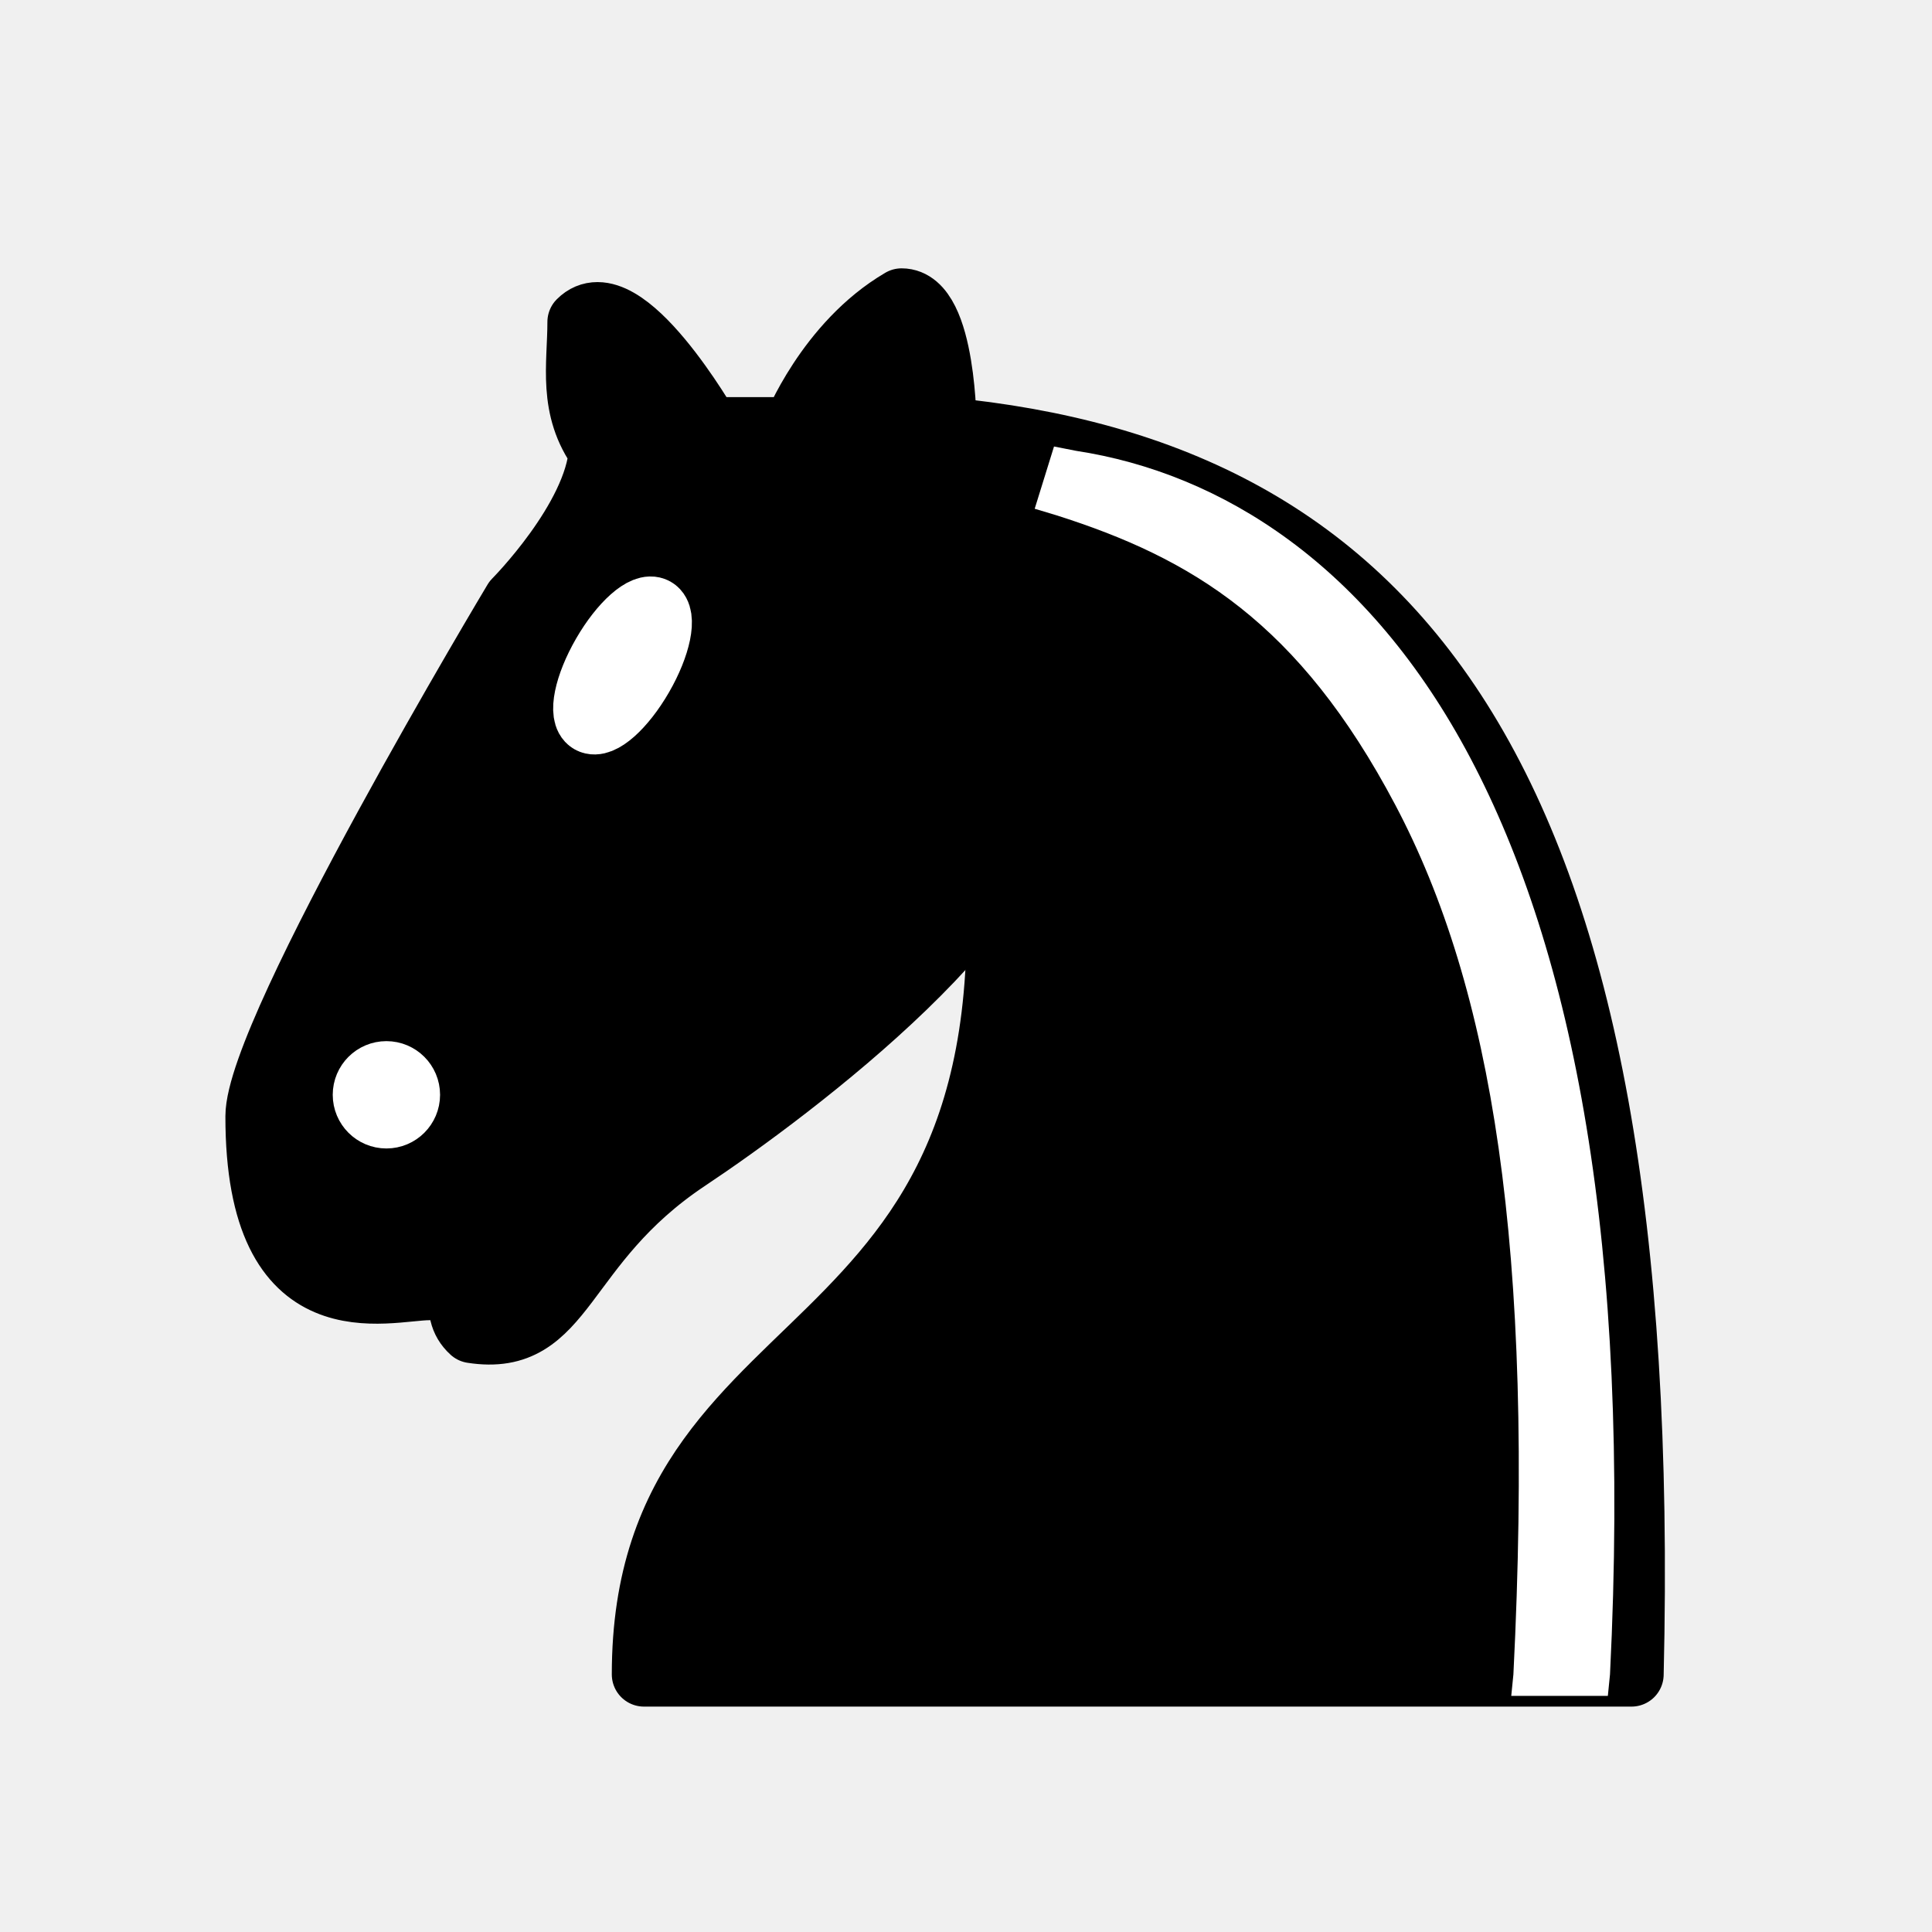
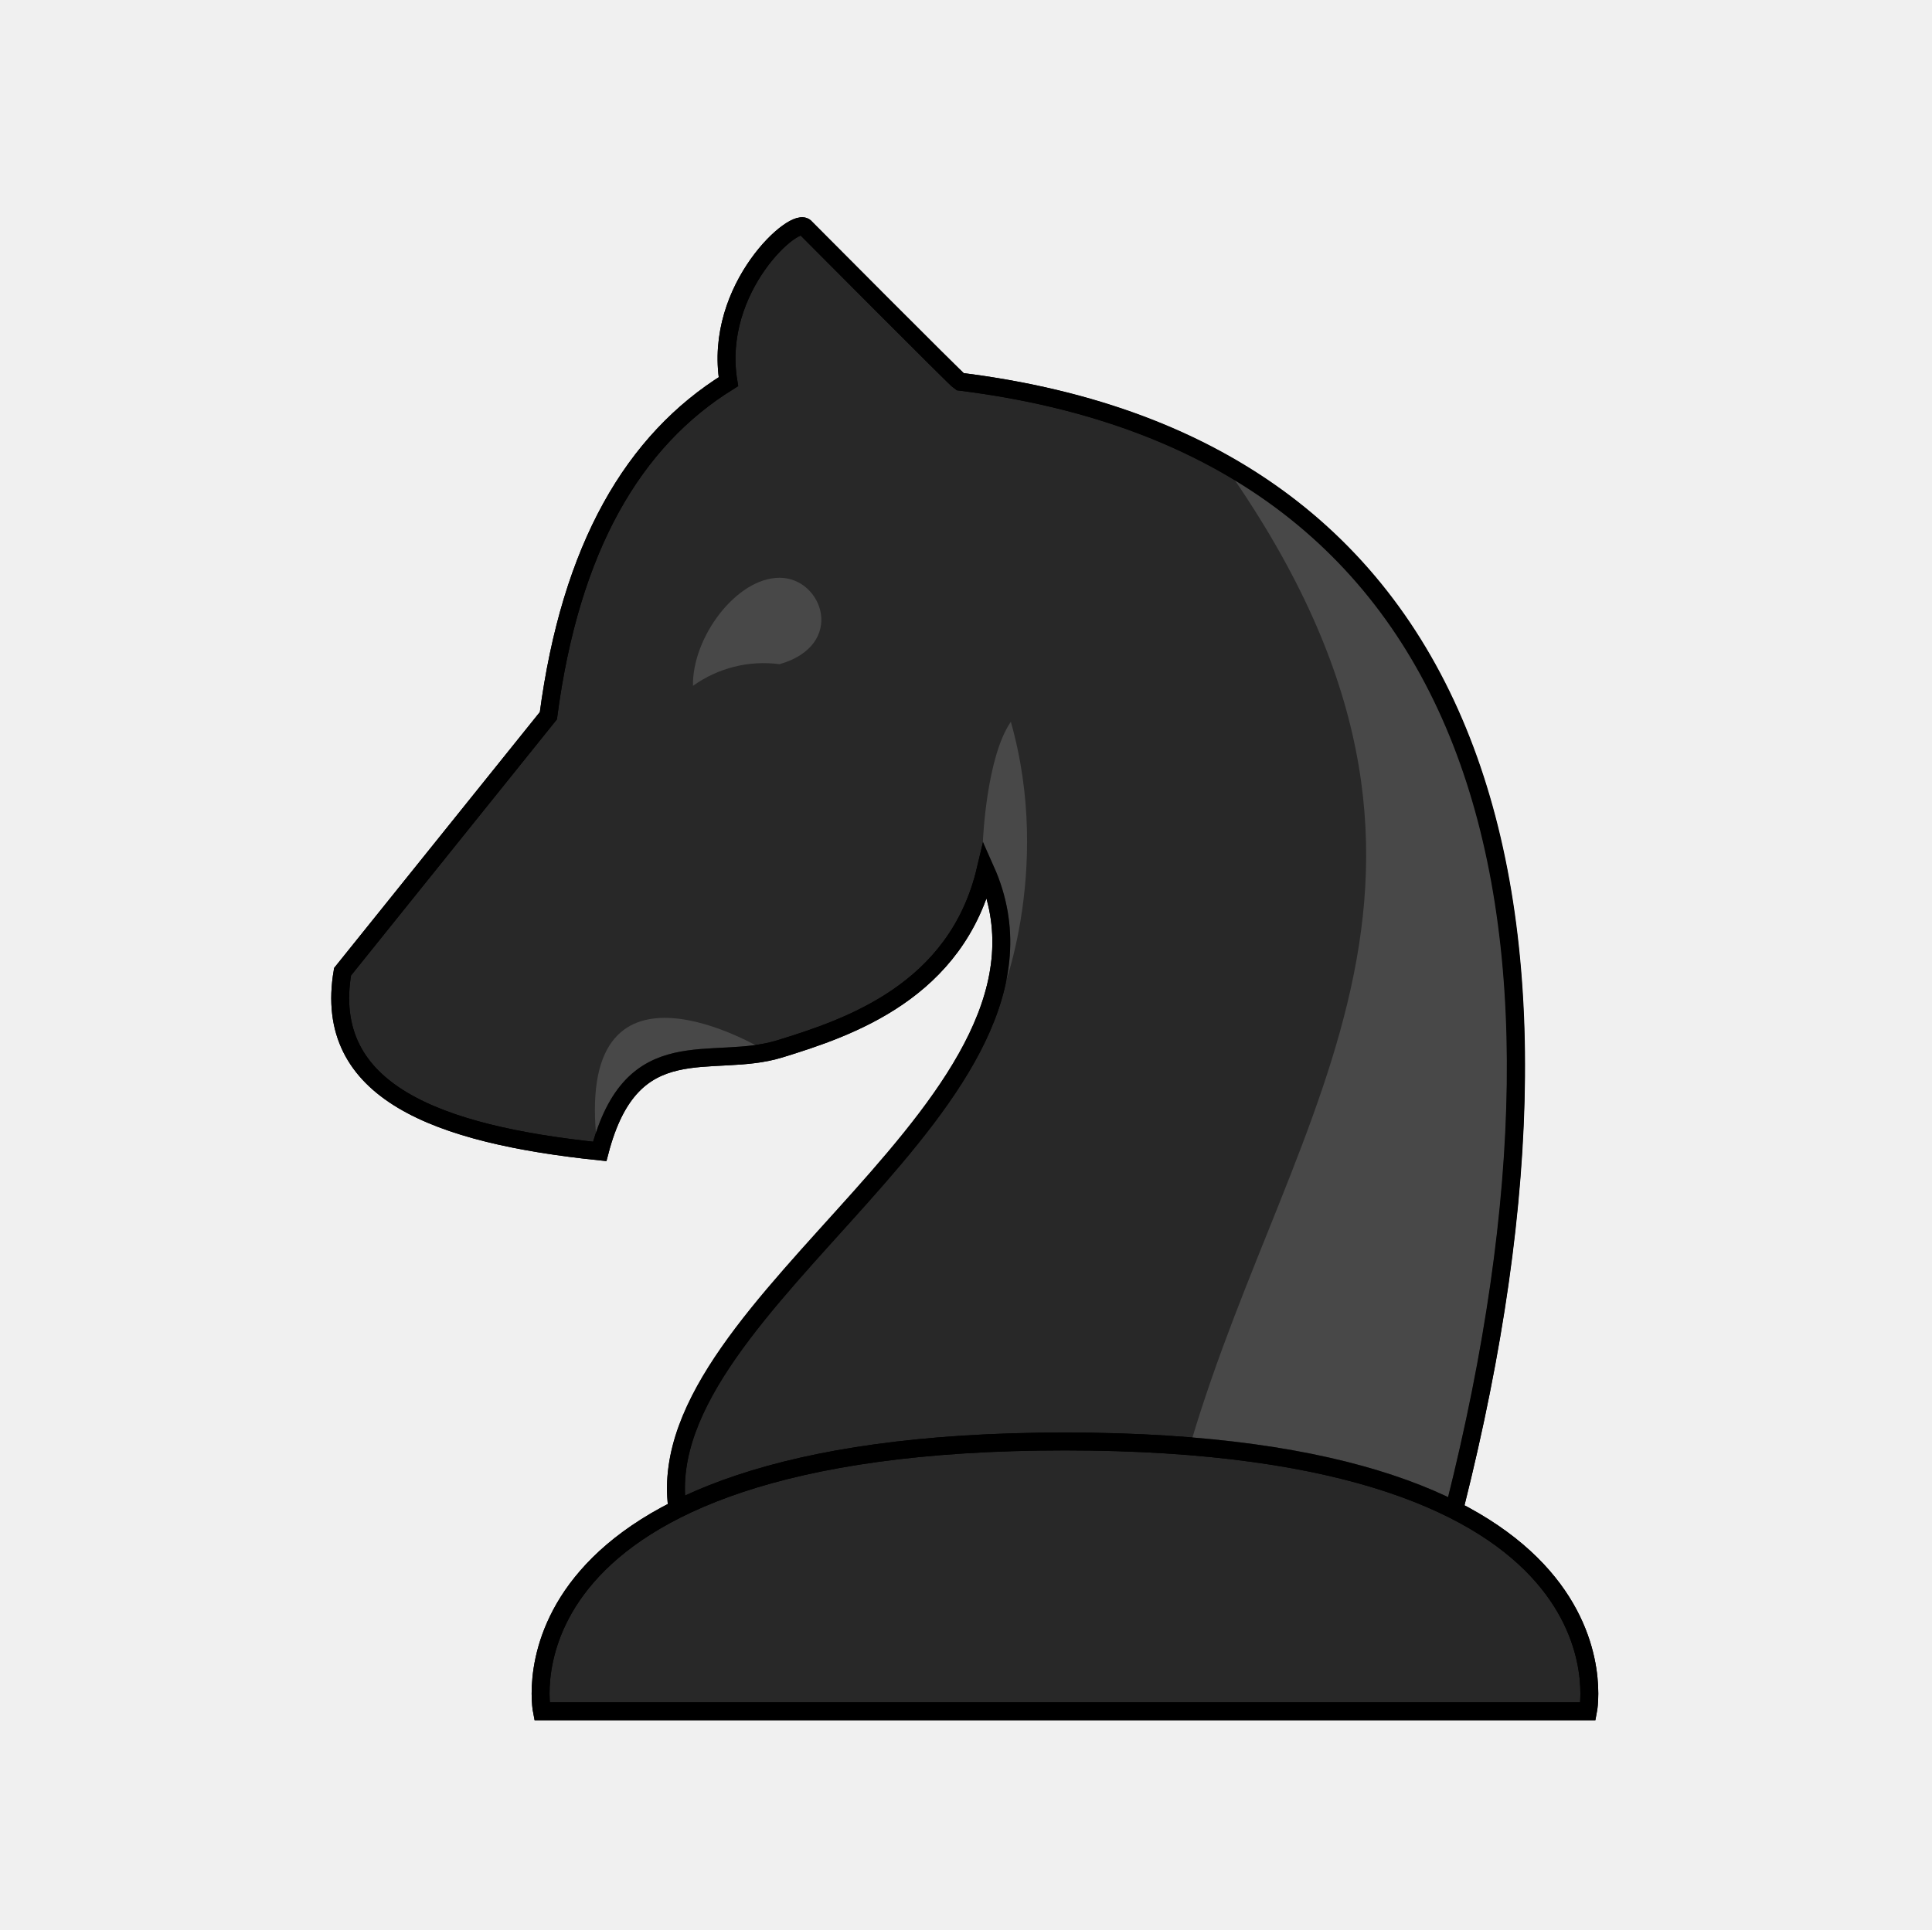
- <svg xmlns="http://www.w3.org/2000/svg" version="1.1" width="45" height="45">
-   <g style="opacity:1; fill:none; fill-opacity:1; fill-rule:evenodd; stroke:#000000; stroke-width:1.5; stroke-linecap:round;stroke-linejoin:round;stroke-miterlimit:4; stroke-dasharray:none; stroke-opacity:1;">
-     <path d="M 22,10 C 32.5,11 38.5,18 38,39 L 15,39 C 15,30 25,32.5 23,18" style="fill:#000000; stroke:#000000;" />
-     <path d="M 24,18 C 24.38,20.91 18.45,25.37 16,27 C 13,29 13.18,31.34 11,31 C 9.958,30.06 12.41,27.96 11,28 C 10,28 11.19,29.23 10,30 C 9,30 5.997,31 6,26 C 6,24 12,14 12,14 C 12,14 13.89,12.1 14,10.5 C 13.27,9.506 13.5,8.5 13.5,7.5 C 14.5,6.5 16.5,10 16.5,10 L 18.5,10 C 18.5,10 19.28,8.008 21,7 C 22,7 22,10 22,10" style="fill:#000000; stroke:#000000;" />
-     <path d="M 9.5 25.5 A 0.5 0.5 0 1 1 8.5,25.5 A 0.5 0.5 0 1 1 9.5 25.5 z" style="fill:#ffffff; stroke:#ffffff;" />
-     <path d="M 15 15.5 A 0.5 1.5 0 1 1  14,15.5 A 0.5 1.5 0 1 1  15 15.5 z" transform="matrix(0.866,0.5,-0.5,0.866,9.693,-5.173)" style="fill:#ffffff; stroke:#ffffff;" />
-     <path d="M 24.55,10.4 L 24.1,11.85 L 24.6,12 C 27.75,13 30.25,14.49 32.5,18.75 C 34.75,23.01 35.75,29.06 35.25,39 L 35.2,39.5 L 37.45,39.5 L 37.5,39 C 38,28.94 36.62,22.15 34.25,17.66 C 31.88,13.17 28.46,11.02 25.06,10.5 L 24.55,10.4 z " style="fill:#ffffff; stroke:none;" />
+ <svg xmlns="http://www.w3.org/2000/svg" viewBox="0 0 107.95 107.84">
+   <defs>
+     <style>.cls-1{fill:#282828;}.cls-1,.cls-3{stroke:#000;stroke-miterlimit:10;}.cls-2{fill:#fff;opacity:0.15;}.cls-3{fill:none;}</style>
+   </defs>
+   <g id="black">
+     <g id="knight_copy" data-name="knight copy">
+       <path class="cls-1" d="M37.83,84.15l43.11,1.43C90,51.15,83.44,25,53.63,21.33c-.17-.1-8.62-8.6-8.62-8.6-.49-.75-5.17,3.33-4.31,8.6C35.4,24.62,31.88,30.58,30.64,40L19.14,54.31C18,61,24.41,63.4,33.51,64.35c1.81-6.92,6.23-4.55,10.06-5.73s9.89-3.2,11.5-10C60.82,61.48,36.39,72.68,37.83,84.15Z" />
+       <path class="cls-1" d="M30.28,95.64H88.73s3-15.08-29.23-15.08S30.28,95.64,30.28,95.64Z" />
+       <path class="cls-2" d="M67.87,25.24c16.82,23.14,4.33,36.37-1.31,55.32,6.16.39,9.48,1.61,15.16,3.93C80.92,84.45,95.4,41.24,67.87,25.24Z" />
+       <path class="cls-2" d="M56.48,40.34c2.37,8.33-.62,15.88-.86,15.88v-5L54.92,47S55.11,42.32,56.48,40.34Z" />
+       <path class="cls-2" d="M33.31,63.46c1.85-4.12,3.31-3.82,9.31-4.82C42.62,58.64,32.3,52.4,33.31,63.46Z" />
+       <path class="cls-3" d="M81.32,84.1C89.77,50.4,83,25,53.63,21.33c-.17-.1-8.62-8.6-8.62-8.6-.49-.75-5.17,3.33-4.31,8.6C35.4,24.62,31.88,30.58,30.64,40L19.14,54.31C18,61,24.41,63.4,33.51,64.35c1.81-6.92,6.23-4.55,10.06-5.73s9.89-3.2,11.5-10c5.75,12.9-18.68,24.1-17.24,35.57" />
+       <path class="cls-3" d="M30.28,95.64H88.73s3-15.08-29.23-15.08S30.28,95.64,30.28,95.64Z" />
+       <path class="cls-2" d="M38.72,38.33a6.78,6.78,0,0,1,4.84-1.21c3.74-1.08,2.41-4.83,0-4.83S38.67,35.62,38.72,38.33Z" />
+     </g>
  </g>
</svg>
